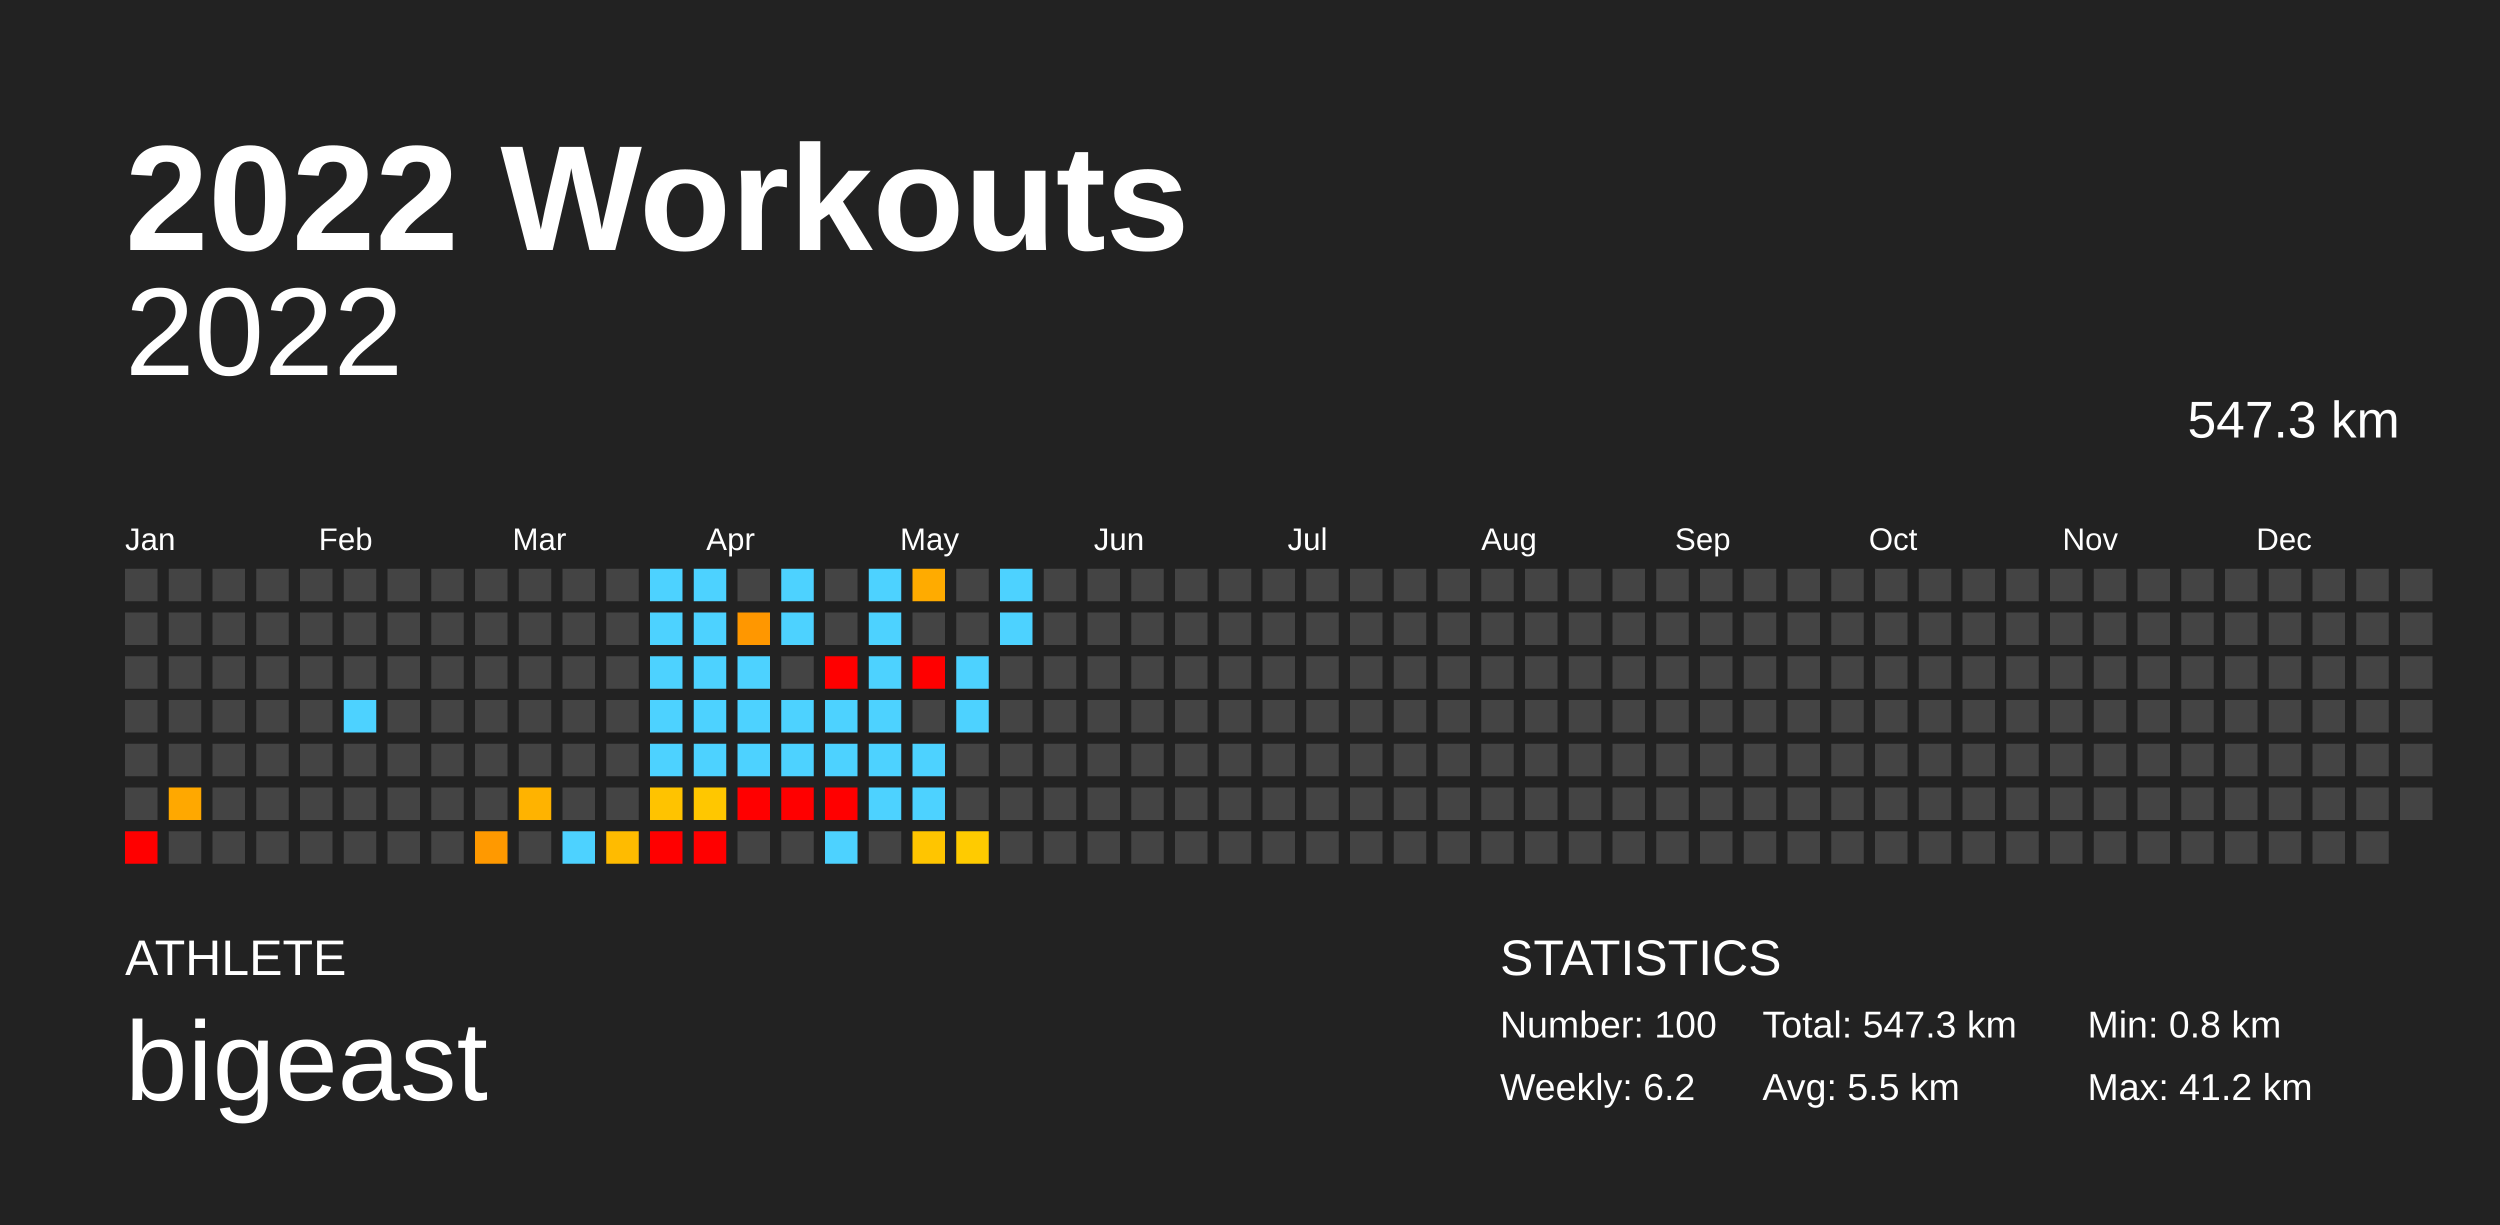
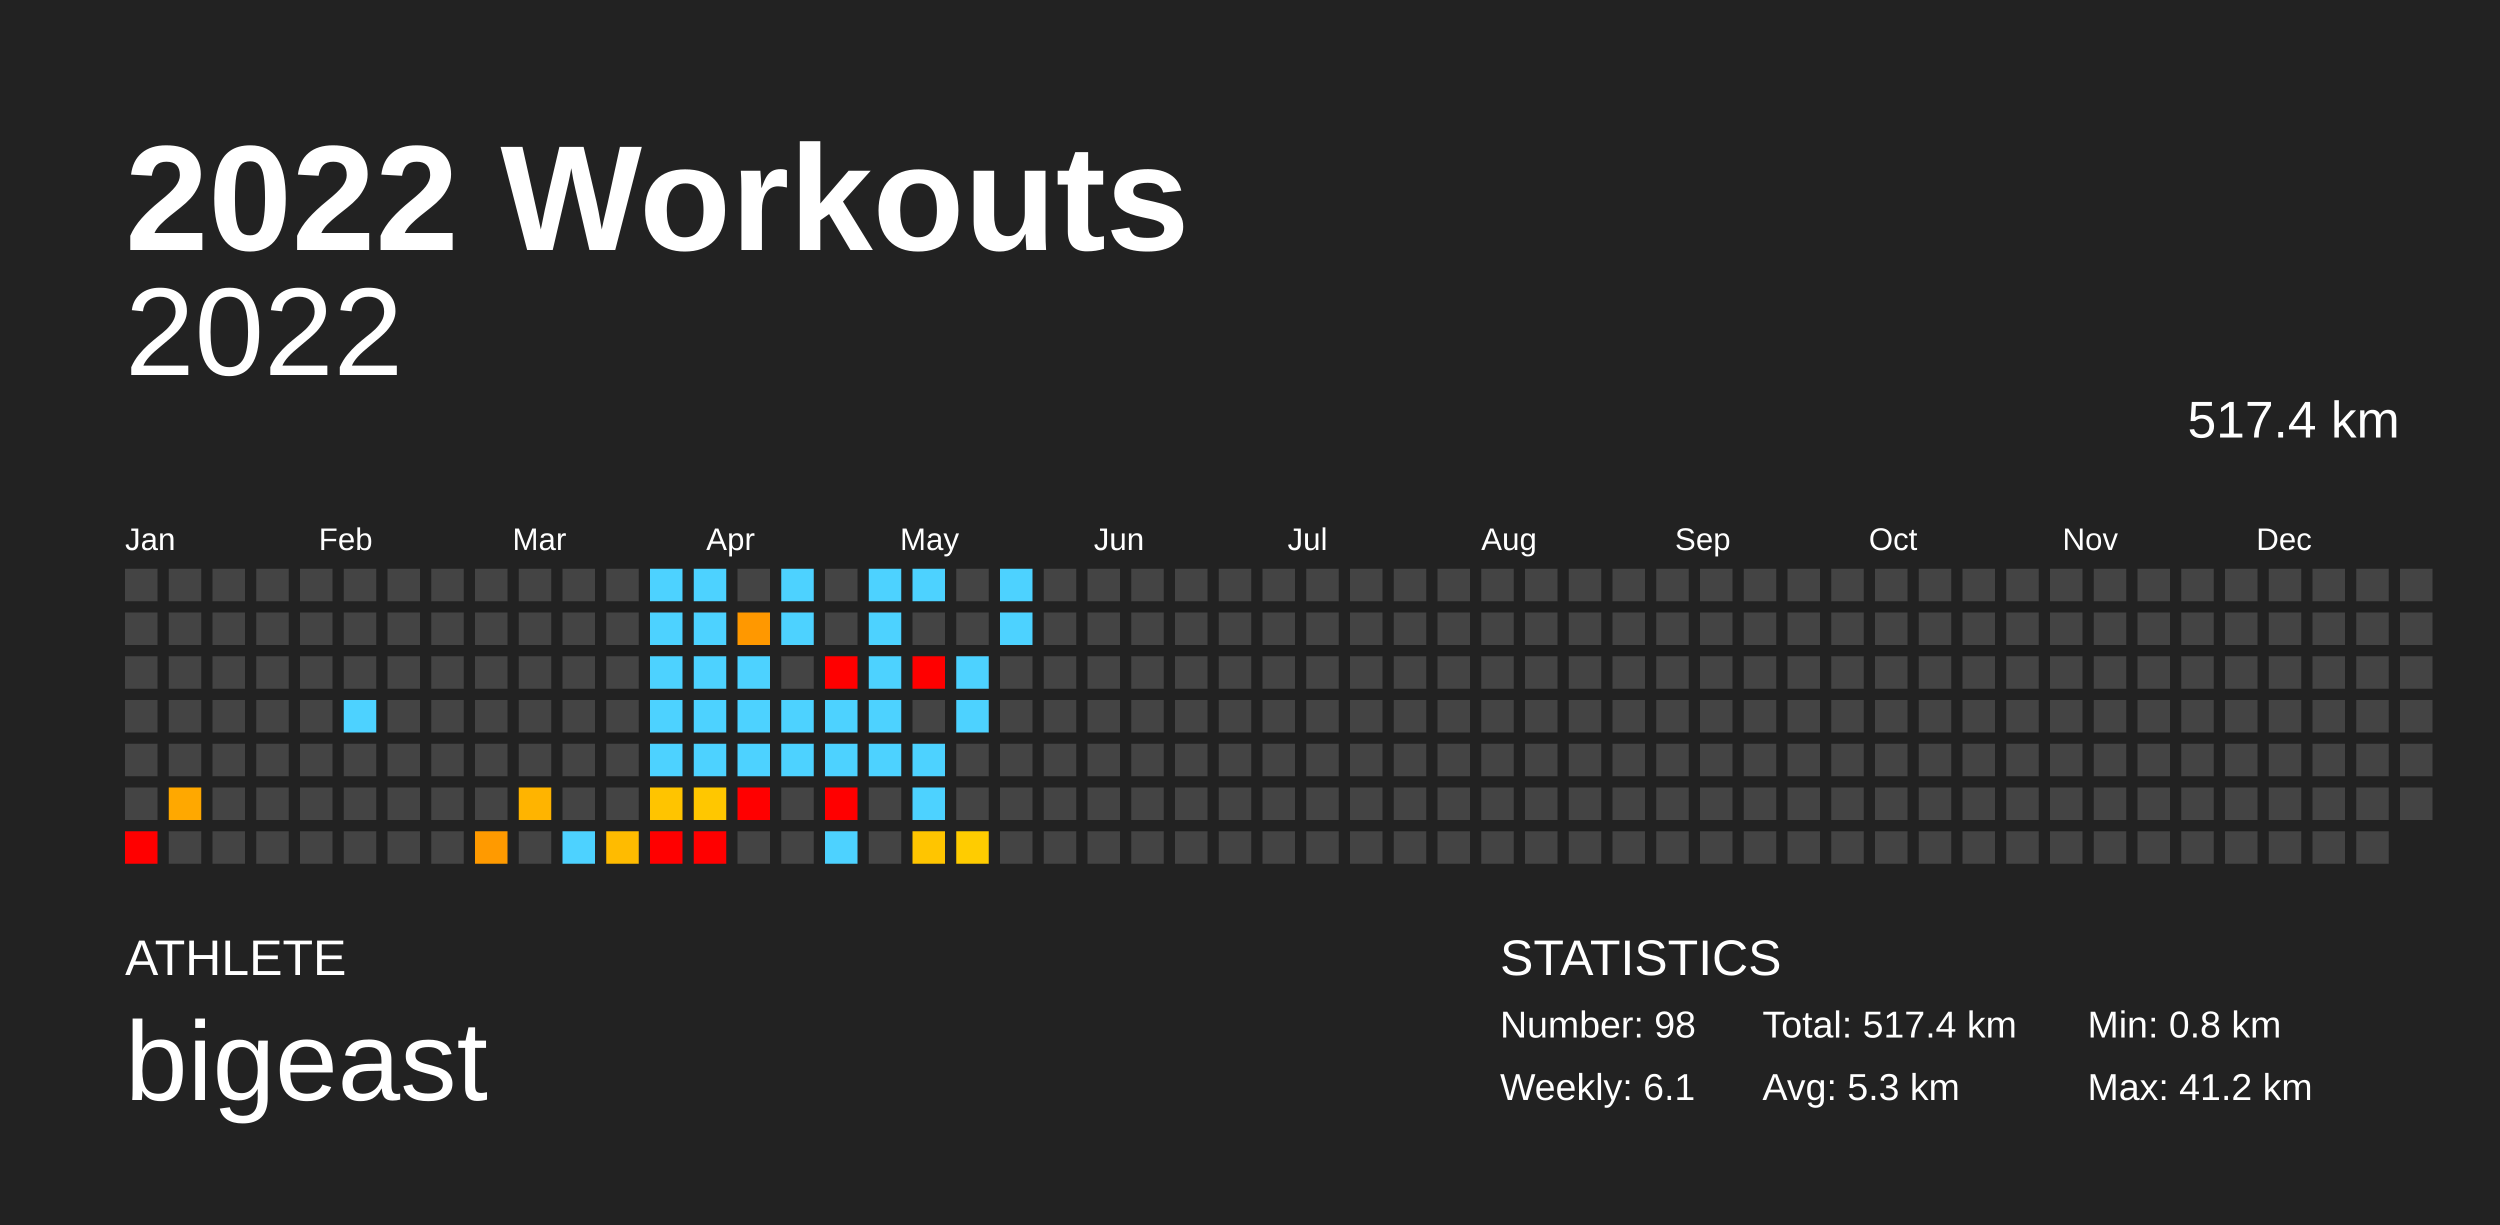
<svg xmlns="http://www.w3.org/2000/svg" baseProfile="full" height="98mm" version="1.1" viewBox="0,0,200,98" width="200mm">
  <defs />
  <rect fill="#222222" height="98" width="200" x="0" y="0" />
  <text fill="#FFFFFF" style="font-size:12px; font-family:Arial; font-weight:bold;" x="10" y="20">2022 Workouts</text>
  <text fill="#FFFFFF" style="font-size:4px; font-family:Arial" x="10" y="78">ATHLETE</text>
  <text fill="#FFFFFF" style="font-size:9px; font-family:Arial" x="10" y="88">bigeast</text>
  <text fill="#FFFFFF" style="font-size:4px; font-family:Arial" x="120" y="78">STATISTICS</text>
-   <text fill="#FFFFFF" style="font-size:3px; font-family:Arial" x="120" y="83">Number: 100</text>
-   <text fill="#FFFFFF" style="font-size:3px; font-family:Arial" x="120" y="88">Weekly: 6.2</text>
-   <text fill="#FFFFFF" style="font-size:3px; font-family:Arial" x="141" y="83">Total: 547.3 km</text>
-   <text fill="#FFFFFF" style="font-size:3px; font-family:Arial" x="141" y="88">Avg: 5.5 km</text>
+   <text fill="#FFFFFF" style="font-size:3px; font-family:Arial" x="120" y="83">Number: 98</text>
+   <text fill="#FFFFFF" style="font-size:3px; font-family:Arial" x="120" y="88">Weekly: 6.1</text>
+   <text fill="#FFFFFF" style="font-size:3px; font-family:Arial" x="141" y="83">Total: 517.4 km</text>
+   <text fill="#FFFFFF" style="font-size:3px; font-family:Arial" x="141" y="88">Avg: 5.3 km</text>
  <text fill="#FFFFFF" style="font-size:3px; font-family:Arial" x="167" y="83">Min: 0.8 km</text>
  <text fill="#FFFFFF" style="font-size:3px; font-family:Arial" x="167" y="88">Max: 41.2 km</text>
  <text alignment-baseline="hanging" fill="#FFFFFF" style="font-size:10.0px; font-family:Arial;" x="10" y="30">2022</text>
-   <text alignment-baseline="hanging" fill="#FFFFFF" style="font-size:4.125px; font-family:Arial;" x="175" y="35">547.3 km</text>
+   <text alignment-baseline="hanging" fill="#FFFFFF" style="font-size:4.125px; font-family:Arial;" x="175" y="35">517.4 km</text>
  <text fill="#FFFFFF" style="font-size:2.5px; font-family:Arial" x="10.0" y="44">Jan</text>
  <text fill="#FFFFFF" style="font-size:2.5px; font-family:Arial" x="25.5" y="44">Feb</text>
  <text fill="#FFFFFF" style="font-size:2.5px; font-family:Arial" x="41.0" y="44">Mar</text>
  <text fill="#FFFFFF" style="font-size:2.5px; font-family:Arial" x="56.5" y="44">Apr</text>
  <text fill="#FFFFFF" style="font-size:2.5px; font-family:Arial" x="72.0" y="44">May</text>
  <text fill="#FFFFFF" style="font-size:2.5px; font-family:Arial" x="87.5" y="44">Jun</text>
  <text fill="#FFFFFF" style="font-size:2.5px; font-family:Arial" x="103.0" y="44">Jul</text>
  <text fill="#FFFFFF" style="font-size:2.5px; font-family:Arial" x="118.5" y="44">Aug</text>
  <text fill="#FFFFFF" style="font-size:2.5px; font-family:Arial" x="134.0" y="44">Sep</text>
  <text fill="#FFFFFF" style="font-size:2.5px; font-family:Arial" x="149.5" y="44">Oct</text>
  <text fill="#FFFFFF" style="font-size:2.5px; font-family:Arial" x="165.0" y="44">Nov</text>
  <text fill="#FFFFFF" style="font-size:2.5px; font-family:Arial" x="180.5" y="44">Dec</text>
  <rect fill="#444444" height="2.6" width="2.6" x="10.0" y="45.5" />
  <rect fill="#444444" height="2.6" width="2.6" x="10.0" y="49.0" />
  <rect fill="#444444" height="2.6" width="2.6" x="10.0" y="52.5" />
  <rect fill="#444444" height="2.6" width="2.6" x="10.0" y="56.0" />
  <rect fill="#444444" height="2.6" width="2.6" x="10.0" y="59.5" />
  <rect fill="#444444" height="2.6" width="2.6" x="10.0" y="63.0" />
  <rect fill="red" height="2.6" width="2.6" x="10.0" y="66.5" />
  <rect fill="#444444" height="2.6" width="2.6" x="13.5" y="45.5" />
  <rect fill="#444444" height="2.6" width="2.6" x="13.5" y="49.0" />
  <rect fill="#444444" height="2.6" width="2.6" x="13.5" y="52.5" />
  <rect fill="#444444" height="2.6" width="2.6" x="13.5" y="56.0" />
  <rect fill="#444444" height="2.6" width="2.6" x="13.5" y="59.5" />
  <rect fill="#ffa800" height="2.6" width="2.6" x="13.5" y="63.0" />
  <rect fill="#444444" height="2.6" width="2.6" x="13.5" y="66.5" />
  <rect fill="#444444" height="2.6" width="2.6" x="17.0" y="45.5" />
  <rect fill="#444444" height="2.6" width="2.6" x="17.0" y="49.0" />
  <rect fill="#444444" height="2.6" width="2.6" x="17.0" y="52.5" />
  <rect fill="#444444" height="2.6" width="2.6" x="17.0" y="56.0" />
  <rect fill="#444444" height="2.6" width="2.6" x="17.0" y="59.5" />
  <rect fill="#444444" height="2.6" width="2.6" x="17.0" y="63.0" />
  <rect fill="#444444" height="2.6" width="2.6" x="17.0" y="66.5" />
  <rect fill="#444444" height="2.6" width="2.6" x="20.5" y="45.5" />
  <rect fill="#444444" height="2.6" width="2.6" x="20.5" y="49.0" />
  <rect fill="#444444" height="2.6" width="2.6" x="20.5" y="52.5" />
  <rect fill="#444444" height="2.6" width="2.6" x="20.5" y="56.0" />
  <rect fill="#444444" height="2.6" width="2.6" x="20.5" y="59.5" />
  <rect fill="#444444" height="2.6" width="2.6" x="20.5" y="63.0" />
  <rect fill="#444444" height="2.6" width="2.6" x="20.5" y="66.5" />
  <rect fill="#444444" height="2.6" width="2.6" x="24.0" y="45.5" />
  <rect fill="#444444" height="2.6" width="2.6" x="24.0" y="49.0" />
  <rect fill="#444444" height="2.6" width="2.6" x="24.0" y="52.5" />
  <rect fill="#444444" height="2.6" width="2.6" x="24.0" y="56.0" />
  <rect fill="#444444" height="2.6" width="2.6" x="24.0" y="59.5" />
  <rect fill="#444444" height="2.6" width="2.6" x="24.0" y="63.0" />
  <rect fill="#444444" height="2.6" width="2.6" x="24.0" y="66.5" />
  <rect fill="#444444" height="2.6" width="2.6" x="27.5" y="45.5" />
  <rect fill="#444444" height="2.6" width="2.6" x="27.5" y="49.0" />
  <rect fill="#444444" height="2.6" width="2.6" x="27.5" y="52.5" />
  <rect fill="#4dd2ff" height="2.6" width="2.6" x="27.5" y="56.0" />
  <rect fill="#444444" height="2.6" width="2.6" x="27.5" y="59.5" />
  <rect fill="#444444" height="2.6" width="2.6" x="27.5" y="63.0" />
  <rect fill="#444444" height="2.6" width="2.6" x="27.5" y="66.5" />
  <rect fill="#444444" height="2.6" width="2.6" x="31.0" y="45.5" />
  <rect fill="#444444" height="2.6" width="2.6" x="31.0" y="49.0" />
  <rect fill="#444444" height="2.6" width="2.6" x="31.0" y="52.5" />
  <rect fill="#444444" height="2.6" width="2.6" x="31.0" y="56.0" />
  <rect fill="#444444" height="2.6" width="2.6" x="31.0" y="59.5" />
  <rect fill="#444444" height="2.6" width="2.6" x="31.0" y="63.0" />
  <rect fill="#444444" height="2.6" width="2.6" x="31.0" y="66.5" />
  <rect fill="#444444" height="2.6" width="2.6" x="34.5" y="45.5" />
  <rect fill="#444444" height="2.6" width="2.6" x="34.5" y="49.0" />
  <rect fill="#444444" height="2.6" width="2.6" x="34.5" y="52.5" />
  <rect fill="#444444" height="2.6" width="2.6" x="34.5" y="56.0" />
  <rect fill="#444444" height="2.6" width="2.6" x="34.5" y="59.5" />
  <rect fill="#444444" height="2.6" width="2.6" x="34.5" y="63.0" />
  <rect fill="#444444" height="2.6" width="2.6" x="34.5" y="66.5" />
  <rect fill="#444444" height="2.6" width="2.6" x="38.0" y="45.5" />
  <rect fill="#444444" height="2.6" width="2.6" x="38.0" y="49.0" />
  <rect fill="#444444" height="2.6" width="2.6" x="38.0" y="52.5" />
  <rect fill="#444444" height="2.6" width="2.6" x="38.0" y="56.0" />
  <rect fill="#444444" height="2.6" width="2.6" x="38.0" y="59.5" />
  <rect fill="#444444" height="2.6" width="2.6" x="38.0" y="63.0" />
-   <rect fill="#ff9900" height="2.6" width="2.6" x="38.0" y="66.5" />
+   <rect fill="#ff9a00" height="2.6" width="2.6" x="38.0" y="66.5" />
  <rect fill="#444444" height="2.6" width="2.6" x="41.5" y="45.5" />
  <rect fill="#444444" height="2.6" width="2.6" x="41.5" y="49.0" />
  <rect fill="#444444" height="2.6" width="2.6" x="41.5" y="52.5" />
  <rect fill="#444444" height="2.6" width="2.6" x="41.5" y="56.0" />
  <rect fill="#444444" height="2.6" width="2.6" x="41.5" y="59.5" />
-   <rect fill="#ffb300" height="2.6" width="2.6" x="41.5" y="63.0" />
+   <rect fill="#ffb400" height="2.6" width="2.6" x="41.5" y="63.0" />
  <rect fill="#444444" height="2.6" width="2.6" x="41.5" y="66.5" />
  <rect fill="#444444" height="2.6" width="2.6" x="45.0" y="45.5" />
  <rect fill="#444444" height="2.6" width="2.6" x="45.0" y="49.0" />
  <rect fill="#444444" height="2.6" width="2.6" x="45.0" y="52.5" />
  <rect fill="#444444" height="2.6" width="2.6" x="45.0" y="56.0" />
  <rect fill="#444444" height="2.6" width="2.6" x="45.0" y="59.5" />
  <rect fill="#444444" height="2.6" width="2.6" x="45.0" y="63.0" />
  <rect fill="#4dd2ff" height="2.6" width="2.6" x="45.0" y="66.5" />
  <rect fill="#444444" height="2.6" width="2.6" x="48.5" y="45.5" />
  <rect fill="#444444" height="2.6" width="2.6" x="48.5" y="49.0" />
  <rect fill="#444444" height="2.6" width="2.6" x="48.5" y="52.5" />
  <rect fill="#444444" height="2.6" width="2.6" x="48.5" y="56.0" />
  <rect fill="#444444" height="2.6" width="2.6" x="48.5" y="59.5" />
  <rect fill="#444444" height="2.6" width="2.6" x="48.5" y="63.0" />
  <rect fill="#ffbb00" height="2.6" width="2.6" x="48.5" y="66.5" />
  <rect fill="#4dd2ff" height="2.6" width="2.6" x="52.0" y="45.5" />
  <rect fill="#4dd2ff" height="2.6" width="2.6" x="52.0" y="49.0" />
  <rect fill="#4dd2ff" height="2.6" width="2.6" x="52.0" y="52.5" />
  <rect fill="#4dd2ff" height="2.6" width="2.6" x="52.0" y="56.0" />
  <rect fill="#4dd2ff" height="2.6" width="2.6" x="52.0" y="59.5" />
-   <rect fill="#ffc300" height="2.6" width="2.6" x="52.0" y="63.0" />
+   <rect fill="#ffc400" height="2.6" width="2.6" x="52.0" y="63.0" />
  <rect fill="red" height="2.6" width="2.6" x="52.0" y="66.5" />
  <rect fill="#4dd2ff" height="2.6" width="2.6" x="55.5" y="45.5" />
  <rect fill="#4dd2ff" height="2.6" width="2.6" x="55.5" y="49.0" />
  <rect fill="#4dd2ff" height="2.6" width="2.6" x="55.5" y="52.5" />
  <rect fill="#4dd2ff" height="2.6" width="2.6" x="55.5" y="56.0" />
  <rect fill="#4dd2ff" height="2.6" width="2.6" x="55.5" y="59.5" />
  <rect fill="#ffc700" height="2.6" width="2.6" x="55.5" y="63.0" />
  <rect fill="red" height="2.6" width="2.6" x="55.5" y="66.5" />
  <rect fill="#444444" height="2.6" width="2.6" x="59.0" y="45.5" />
-   <rect fill="#ff9700" height="2.6" width="2.6" x="59.0" y="49.0" />
+   <rect fill="#ff9800" height="2.6" width="2.6" x="59.0" y="49.0" />
  <rect fill="#4dd2ff" height="2.6" width="2.6" x="59.0" y="52.5" />
  <rect fill="#4dd2ff" height="2.6" width="2.6" x="59.0" y="56.0" />
  <rect fill="#4dd2ff" height="2.6" width="2.6" x="59.0" y="59.5" />
  <rect fill="red" height="2.6" width="2.6" x="59.0" y="63.0" />
  <rect fill="#444444" height="2.6" width="2.6" x="59.0" y="66.5" />
  <rect fill="#4dd2ff" height="2.6" width="2.6" x="62.5" y="45.5" />
  <rect fill="#4dd2ff" height="2.6" width="2.6" x="62.5" y="49.0" />
  <rect fill="#444444" height="2.6" width="2.6" x="62.5" y="52.5" />
  <rect fill="#4dd2ff" height="2.6" width="2.6" x="62.5" y="56.0" />
  <rect fill="#4dd2ff" height="2.6" width="2.6" x="62.5" y="59.5" />
-   <rect fill="red" height="2.6" width="2.6" x="62.5" y="63.0" />
+   <rect fill="#444444" height="2.6" width="2.6" x="62.5" y="63.0" />
  <rect fill="#444444" height="2.6" width="2.6" x="62.5" y="66.5" />
  <rect fill="#444444" height="2.6" width="2.6" x="66.0" y="45.5" />
  <rect fill="#444444" height="2.6" width="2.6" x="66.0" y="49.0" />
  <rect fill="red" height="2.6" width="2.6" x="66.0" y="52.5" />
  <rect fill="#4dd2ff" height="2.6" width="2.6" x="66.0" y="56.0" />
  <rect fill="#4dd2ff" height="2.6" width="2.6" x="66.0" y="59.5" />
  <rect fill="red" height="2.6" width="2.6" x="66.0" y="63.0" />
  <rect fill="#4dd2ff" height="2.6" width="2.6" x="66.0" y="66.5" />
  <rect fill="#4dd2ff" height="2.6" width="2.6" x="69.5" y="45.5" />
  <rect fill="#4dd2ff" height="2.6" width="2.6" x="69.5" y="49.0" />
  <rect fill="#4dd2ff" height="2.6" width="2.6" x="69.5" y="52.5" />
  <rect fill="#4dd2ff" height="2.6" width="2.6" x="69.5" y="56.0" />
  <rect fill="#4dd2ff" height="2.6" width="2.6" x="69.5" y="59.5" />
-   <rect fill="#4dd2ff" height="2.6" width="2.6" x="69.5" y="63.0" />
+   <rect fill="#444444" height="2.6" width="2.6" x="69.5" y="63.0" />
  <rect fill="#444444" height="2.6" width="2.6" x="69.5" y="66.5" />
-   <rect fill="#ffab00" height="2.6" width="2.6" x="73.0" y="45.5" />
+   <rect fill="#4dd2ff" height="2.6" width="2.6" x="73.0" y="45.5" />
  <rect fill="#444444" height="2.6" width="2.6" x="73.0" y="49.0" />
  <rect fill="red" height="2.6" width="2.6" x="73.0" y="52.5" />
  <rect fill="#444444" height="2.6" width="2.6" x="73.0" y="56.0" />
  <rect fill="#4dd2ff" height="2.6" width="2.6" x="73.0" y="59.5" />
  <rect fill="#4dd2ff" height="2.6" width="2.6" x="73.0" y="63.0" />
  <rect fill="#ffc500" height="2.6" width="2.6" x="73.0" y="66.5" />
  <rect fill="#444444" height="2.6" width="2.6" x="76.5" y="45.5" />
  <rect fill="#444444" height="2.6" width="2.6" x="76.5" y="49.0" />
  <rect fill="#4dd2ff" height="2.6" width="2.6" x="76.5" y="52.5" />
  <rect fill="#4dd2ff" height="2.6" width="2.6" x="76.5" y="56.0" />
  <rect fill="#444444" height="2.6" width="2.6" x="76.5" y="59.5" />
  <rect fill="#444444" height="2.6" width="2.6" x="76.5" y="63.0" />
-   <rect fill="#ffcb00" height="2.6" width="2.6" x="76.5" y="66.5" />
+   <rect fill="#ffcc00" height="2.6" width="2.6" x="76.5" y="66.5" />
  <rect fill="#4dd2ff" height="2.6" width="2.6" x="80.0" y="45.5" />
  <rect fill="#4dd2ff" height="2.6" width="2.6" x="80.0" y="49.0" />
  <rect fill="#444444" height="2.6" width="2.6" x="80.0" y="52.5" />
  <rect fill="#444444" height="2.6" width="2.6" x="80.0" y="56.0" />
  <rect fill="#444444" height="2.6" width="2.6" x="80.0" y="59.5" />
  <rect fill="#444444" height="2.6" width="2.6" x="80.0" y="63.0" />
  <rect fill="#444444" height="2.6" width="2.6" x="80.0" y="66.5" />
  <rect fill="#444444" height="2.6" width="2.6" x="83.5" y="45.5" />
  <rect fill="#444444" height="2.6" width="2.6" x="83.5" y="49.0" />
  <rect fill="#444444" height="2.6" width="2.6" x="83.5" y="52.5" />
  <rect fill="#444444" height="2.6" width="2.6" x="83.5" y="56.0" />
  <rect fill="#444444" height="2.6" width="2.6" x="83.5" y="59.5" />
  <rect fill="#444444" height="2.6" width="2.6" x="83.5" y="63.0" />
  <rect fill="#444444" height="2.6" width="2.6" x="83.5" y="66.5" />
  <rect fill="#444444" height="2.6" width="2.6" x="87.0" y="45.5" />
  <rect fill="#444444" height="2.6" width="2.6" x="87.0" y="49.0" />
  <rect fill="#444444" height="2.6" width="2.6" x="87.0" y="52.5" />
  <rect fill="#444444" height="2.6" width="2.6" x="87.0" y="56.0" />
  <rect fill="#444444" height="2.6" width="2.6" x="87.0" y="59.5" />
  <rect fill="#444444" height="2.6" width="2.6" x="87.0" y="63.0" />
  <rect fill="#444444" height="2.6" width="2.6" x="87.0" y="66.5" />
  <rect fill="#444444" height="2.6" width="2.6" x="90.5" y="45.5" />
  <rect fill="#444444" height="2.6" width="2.6" x="90.5" y="49.0" />
  <rect fill="#444444" height="2.6" width="2.6" x="90.5" y="52.5" />
  <rect fill="#444444" height="2.6" width="2.6" x="90.5" y="56.0" />
  <rect fill="#444444" height="2.6" width="2.6" x="90.5" y="59.5" />
  <rect fill="#444444" height="2.6" width="2.6" x="90.5" y="63.0" />
  <rect fill="#444444" height="2.6" width="2.6" x="90.5" y="66.5" />
  <rect fill="#444444" height="2.6" width="2.6" x="94.0" y="45.5" />
  <rect fill="#444444" height="2.6" width="2.6" x="94.0" y="49.0" />
  <rect fill="#444444" height="2.6" width="2.6" x="94.0" y="52.5" />
  <rect fill="#444444" height="2.6" width="2.6" x="94.0" y="56.0" />
  <rect fill="#444444" height="2.6" width="2.6" x="94.0" y="59.5" />
  <rect fill="#444444" height="2.6" width="2.6" x="94.0" y="63.0" />
  <rect fill="#444444" height="2.6" width="2.6" x="94.0" y="66.5" />
  <rect fill="#444444" height="2.6" width="2.6" x="97.5" y="45.5" />
  <rect fill="#444444" height="2.6" width="2.6" x="97.5" y="49.0" />
  <rect fill="#444444" height="2.6" width="2.6" x="97.5" y="52.5" />
  <rect fill="#444444" height="2.6" width="2.6" x="97.5" y="56.0" />
  <rect fill="#444444" height="2.6" width="2.6" x="97.5" y="59.5" />
  <rect fill="#444444" height="2.6" width="2.6" x="97.5" y="63.0" />
  <rect fill="#444444" height="2.6" width="2.6" x="97.5" y="66.5" />
  <rect fill="#444444" height="2.6" width="2.6" x="101.0" y="45.5" />
  <rect fill="#444444" height="2.6" width="2.6" x="101.0" y="49.0" />
  <rect fill="#444444" height="2.6" width="2.6" x="101.0" y="52.5" />
  <rect fill="#444444" height="2.6" width="2.6" x="101.0" y="56.0" />
  <rect fill="#444444" height="2.6" width="2.6" x="101.0" y="59.5" />
  <rect fill="#444444" height="2.6" width="2.6" x="101.0" y="63.0" />
  <rect fill="#444444" height="2.6" width="2.6" x="101.0" y="66.5" />
  <rect fill="#444444" height="2.6" width="2.6" x="104.5" y="45.5" />
  <rect fill="#444444" height="2.6" width="2.6" x="104.5" y="49.0" />
  <rect fill="#444444" height="2.6" width="2.6" x="104.5" y="52.5" />
  <rect fill="#444444" height="2.6" width="2.6" x="104.5" y="56.0" />
  <rect fill="#444444" height="2.6" width="2.6" x="104.5" y="59.5" />
  <rect fill="#444444" height="2.6" width="2.6" x="104.5" y="63.0" />
  <rect fill="#444444" height="2.6" width="2.6" x="104.5" y="66.5" />
  <rect fill="#444444" height="2.6" width="2.6" x="108.0" y="45.5" />
  <rect fill="#444444" height="2.6" width="2.6" x="108.0" y="49.0" />
  <rect fill="#444444" height="2.6" width="2.6" x="108.0" y="52.5" />
  <rect fill="#444444" height="2.6" width="2.6" x="108.0" y="56.0" />
  <rect fill="#444444" height="2.6" width="2.6" x="108.0" y="59.5" />
  <rect fill="#444444" height="2.6" width="2.6" x="108.0" y="63.0" />
  <rect fill="#444444" height="2.6" width="2.6" x="108.0" y="66.5" />
  <rect fill="#444444" height="2.6" width="2.6" x="111.5" y="45.5" />
  <rect fill="#444444" height="2.6" width="2.6" x="111.5" y="49.0" />
  <rect fill="#444444" height="2.6" width="2.6" x="111.5" y="52.5" />
  <rect fill="#444444" height="2.6" width="2.6" x="111.5" y="56.0" />
  <rect fill="#444444" height="2.6" width="2.6" x="111.5" y="59.5" />
  <rect fill="#444444" height="2.6" width="2.6" x="111.5" y="63.0" />
  <rect fill="#444444" height="2.6" width="2.6" x="111.5" y="66.5" />
  <rect fill="#444444" height="2.6" width="2.6" x="115.0" y="45.5" />
  <rect fill="#444444" height="2.6" width="2.6" x="115.0" y="49.0" />
  <rect fill="#444444" height="2.6" width="2.6" x="115.0" y="52.5" />
  <rect fill="#444444" height="2.6" width="2.6" x="115.0" y="56.0" />
  <rect fill="#444444" height="2.6" width="2.6" x="115.0" y="59.5" />
  <rect fill="#444444" height="2.6" width="2.6" x="115.0" y="63.0" />
  <rect fill="#444444" height="2.6" width="2.6" x="115.0" y="66.5" />
  <rect fill="#444444" height="2.6" width="2.6" x="118.5" y="45.5" />
  <rect fill="#444444" height="2.6" width="2.6" x="118.5" y="49.0" />
  <rect fill="#444444" height="2.6" width="2.6" x="118.5" y="52.5" />
  <rect fill="#444444" height="2.6" width="2.6" x="118.5" y="56.0" />
  <rect fill="#444444" height="2.6" width="2.6" x="118.5" y="59.5" />
  <rect fill="#444444" height="2.6" width="2.6" x="118.5" y="63.0" />
  <rect fill="#444444" height="2.6" width="2.6" x="118.5" y="66.5" />
  <rect fill="#444444" height="2.6" width="2.6" x="122.0" y="45.5" />
  <rect fill="#444444" height="2.6" width="2.6" x="122.0" y="49.0" />
  <rect fill="#444444" height="2.6" width="2.6" x="122.0" y="52.5" />
  <rect fill="#444444" height="2.6" width="2.6" x="122.0" y="56.0" />
  <rect fill="#444444" height="2.6" width="2.6" x="122.0" y="59.5" />
  <rect fill="#444444" height="2.6" width="2.6" x="122.0" y="63.0" />
  <rect fill="#444444" height="2.6" width="2.6" x="122.0" y="66.5" />
  <rect fill="#444444" height="2.6" width="2.6" x="125.5" y="45.5" />
  <rect fill="#444444" height="2.6" width="2.6" x="125.5" y="49.0" />
  <rect fill="#444444" height="2.6" width="2.6" x="125.5" y="52.5" />
  <rect fill="#444444" height="2.6" width="2.6" x="125.5" y="56.0" />
  <rect fill="#444444" height="2.6" width="2.6" x="125.5" y="59.5" />
  <rect fill="#444444" height="2.6" width="2.6" x="125.5" y="63.0" />
  <rect fill="#444444" height="2.6" width="2.6" x="125.5" y="66.5" />
  <rect fill="#444444" height="2.6" width="2.6" x="129.0" y="45.5" />
  <rect fill="#444444" height="2.6" width="2.6" x="129.0" y="49.0" />
  <rect fill="#444444" height="2.6" width="2.6" x="129.0" y="52.5" />
  <rect fill="#444444" height="2.6" width="2.6" x="129.0" y="56.0" />
  <rect fill="#444444" height="2.6" width="2.6" x="129.0" y="59.5" />
  <rect fill="#444444" height="2.6" width="2.6" x="129.0" y="63.0" />
  <rect fill="#444444" height="2.6" width="2.6" x="129.0" y="66.5" />
  <rect fill="#444444" height="2.6" width="2.6" x="132.5" y="45.5" />
  <rect fill="#444444" height="2.6" width="2.6" x="132.5" y="49.0" />
  <rect fill="#444444" height="2.6" width="2.6" x="132.5" y="52.5" />
  <rect fill="#444444" height="2.6" width="2.6" x="132.5" y="56.0" />
  <rect fill="#444444" height="2.6" width="2.6" x="132.5" y="59.5" />
  <rect fill="#444444" height="2.6" width="2.6" x="132.5" y="63.0" />
  <rect fill="#444444" height="2.6" width="2.6" x="132.5" y="66.5" />
  <rect fill="#444444" height="2.6" width="2.6" x="136.0" y="45.5" />
  <rect fill="#444444" height="2.6" width="2.6" x="136.0" y="49.0" />
  <rect fill="#444444" height="2.6" width="2.6" x="136.0" y="52.5" />
  <rect fill="#444444" height="2.6" width="2.6" x="136.0" y="56.0" />
  <rect fill="#444444" height="2.6" width="2.6" x="136.0" y="59.5" />
  <rect fill="#444444" height="2.6" width="2.6" x="136.0" y="63.0" />
  <rect fill="#444444" height="2.6" width="2.6" x="136.0" y="66.5" />
  <rect fill="#444444" height="2.6" width="2.6" x="139.5" y="45.5" />
  <rect fill="#444444" height="2.6" width="2.6" x="139.5" y="49.0" />
  <rect fill="#444444" height="2.6" width="2.6" x="139.5" y="52.5" />
  <rect fill="#444444" height="2.6" width="2.6" x="139.5" y="56.0" />
  <rect fill="#444444" height="2.6" width="2.6" x="139.5" y="59.5" />
  <rect fill="#444444" height="2.6" width="2.6" x="139.5" y="63.0" />
  <rect fill="#444444" height="2.6" width="2.6" x="139.5" y="66.5" />
  <rect fill="#444444" height="2.6" width="2.6" x="143.0" y="45.5" />
  <rect fill="#444444" height="2.6" width="2.6" x="143.0" y="49.0" />
  <rect fill="#444444" height="2.6" width="2.6" x="143.0" y="52.5" />
  <rect fill="#444444" height="2.6" width="2.6" x="143.0" y="56.0" />
  <rect fill="#444444" height="2.6" width="2.6" x="143.0" y="59.5" />
  <rect fill="#444444" height="2.6" width="2.6" x="143.0" y="63.0" />
  <rect fill="#444444" height="2.6" width="2.6" x="143.0" y="66.5" />
  <rect fill="#444444" height="2.6" width="2.6" x="146.5" y="45.5" />
  <rect fill="#444444" height="2.6" width="2.6" x="146.5" y="49.0" />
  <rect fill="#444444" height="2.6" width="2.6" x="146.5" y="52.5" />
  <rect fill="#444444" height="2.6" width="2.6" x="146.5" y="56.0" />
  <rect fill="#444444" height="2.6" width="2.6" x="146.5" y="59.5" />
  <rect fill="#444444" height="2.6" width="2.6" x="146.5" y="63.0" />
  <rect fill="#444444" height="2.6" width="2.6" x="146.5" y="66.5" />
  <rect fill="#444444" height="2.6" width="2.6" x="150.0" y="45.5" />
  <rect fill="#444444" height="2.6" width="2.6" x="150.0" y="49.0" />
  <rect fill="#444444" height="2.6" width="2.6" x="150.0" y="52.5" />
  <rect fill="#444444" height="2.6" width="2.6" x="150.0" y="56.0" />
  <rect fill="#444444" height="2.6" width="2.6" x="150.0" y="59.5" />
  <rect fill="#444444" height="2.6" width="2.6" x="150.0" y="63.0" />
  <rect fill="#444444" height="2.6" width="2.6" x="150.0" y="66.5" />
  <rect fill="#444444" height="2.6" width="2.6" x="153.5" y="45.5" />
  <rect fill="#444444" height="2.6" width="2.6" x="153.5" y="49.0" />
  <rect fill="#444444" height="2.6" width="2.6" x="153.5" y="52.5" />
  <rect fill="#444444" height="2.6" width="2.6" x="153.5" y="56.0" />
  <rect fill="#444444" height="2.6" width="2.6" x="153.5" y="59.5" />
  <rect fill="#444444" height="2.6" width="2.6" x="153.5" y="63.0" />
  <rect fill="#444444" height="2.6" width="2.6" x="153.5" y="66.5" />
  <rect fill="#444444" height="2.6" width="2.6" x="157.0" y="45.5" />
  <rect fill="#444444" height="2.6" width="2.6" x="157.0" y="49.0" />
  <rect fill="#444444" height="2.6" width="2.6" x="157.0" y="52.5" />
  <rect fill="#444444" height="2.6" width="2.6" x="157.0" y="56.0" />
  <rect fill="#444444" height="2.6" width="2.6" x="157.0" y="59.5" />
  <rect fill="#444444" height="2.6" width="2.6" x="157.0" y="63.0" />
  <rect fill="#444444" height="2.6" width="2.6" x="157.0" y="66.5" />
  <rect fill="#444444" height="2.6" width="2.6" x="160.5" y="45.5" />
  <rect fill="#444444" height="2.6" width="2.6" x="160.5" y="49.0" />
  <rect fill="#444444" height="2.6" width="2.6" x="160.5" y="52.5" />
  <rect fill="#444444" height="2.6" width="2.6" x="160.5" y="56.0" />
  <rect fill="#444444" height="2.6" width="2.6" x="160.5" y="59.5" />
  <rect fill="#444444" height="2.6" width="2.6" x="160.5" y="63.0" />
  <rect fill="#444444" height="2.6" width="2.6" x="160.5" y="66.5" />
  <rect fill="#444444" height="2.6" width="2.6" x="164.0" y="45.5" />
  <rect fill="#444444" height="2.6" width="2.6" x="164.0" y="49.0" />
  <rect fill="#444444" height="2.6" width="2.6" x="164.0" y="52.5" />
  <rect fill="#444444" height="2.6" width="2.6" x="164.0" y="56.0" />
  <rect fill="#444444" height="2.6" width="2.6" x="164.0" y="59.5" />
  <rect fill="#444444" height="2.6" width="2.6" x="164.0" y="63.0" />
  <rect fill="#444444" height="2.6" width="2.6" x="164.0" y="66.5" />
  <rect fill="#444444" height="2.6" width="2.6" x="167.5" y="45.5" />
  <rect fill="#444444" height="2.6" width="2.6" x="167.5" y="49.0" />
  <rect fill="#444444" height="2.6" width="2.6" x="167.5" y="52.5" />
  <rect fill="#444444" height="2.6" width="2.6" x="167.5" y="56.0" />
  <rect fill="#444444" height="2.6" width="2.6" x="167.5" y="59.5" />
  <rect fill="#444444" height="2.6" width="2.6" x="167.5" y="63.0" />
  <rect fill="#444444" height="2.6" width="2.6" x="167.5" y="66.5" />
  <rect fill="#444444" height="2.6" width="2.6" x="171.0" y="45.5" />
  <rect fill="#444444" height="2.6" width="2.6" x="171.0" y="49.0" />
  <rect fill="#444444" height="2.6" width="2.6" x="171.0" y="52.5" />
  <rect fill="#444444" height="2.6" width="2.6" x="171.0" y="56.0" />
  <rect fill="#444444" height="2.6" width="2.6" x="171.0" y="59.5" />
  <rect fill="#444444" height="2.6" width="2.6" x="171.0" y="63.0" />
  <rect fill="#444444" height="2.6" width="2.6" x="171.0" y="66.5" />
  <rect fill="#444444" height="2.6" width="2.6" x="174.5" y="45.5" />
  <rect fill="#444444" height="2.6" width="2.6" x="174.5" y="49.0" />
  <rect fill="#444444" height="2.6" width="2.6" x="174.5" y="52.5" />
  <rect fill="#444444" height="2.6" width="2.6" x="174.5" y="56.0" />
  <rect fill="#444444" height="2.6" width="2.6" x="174.5" y="59.5" />
  <rect fill="#444444" height="2.6" width="2.6" x="174.5" y="63.0" />
  <rect fill="#444444" height="2.6" width="2.6" x="174.5" y="66.5" />
  <rect fill="#444444" height="2.6" width="2.6" x="178.0" y="45.5" />
  <rect fill="#444444" height="2.6" width="2.6" x="178.0" y="49.0" />
  <rect fill="#444444" height="2.6" width="2.6" x="178.0" y="52.5" />
  <rect fill="#444444" height="2.6" width="2.6" x="178.0" y="56.0" />
  <rect fill="#444444" height="2.6" width="2.6" x="178.0" y="59.5" />
  <rect fill="#444444" height="2.6" width="2.6" x="178.0" y="63.0" />
  <rect fill="#444444" height="2.6" width="2.6" x="178.0" y="66.5" />
  <rect fill="#444444" height="2.6" width="2.6" x="181.5" y="45.5" />
  <rect fill="#444444" height="2.6" width="2.6" x="181.5" y="49.0" />
  <rect fill="#444444" height="2.6" width="2.6" x="181.5" y="52.5" />
  <rect fill="#444444" height="2.6" width="2.6" x="181.5" y="56.0" />
  <rect fill="#444444" height="2.6" width="2.6" x="181.5" y="59.5" />
  <rect fill="#444444" height="2.6" width="2.6" x="181.5" y="63.0" />
  <rect fill="#444444" height="2.6" width="2.6" x="181.5" y="66.5" />
  <rect fill="#444444" height="2.6" width="2.6" x="185.0" y="45.5" />
  <rect fill="#444444" height="2.6" width="2.6" x="185.0" y="49.0" />
  <rect fill="#444444" height="2.6" width="2.6" x="185.0" y="52.5" />
  <rect fill="#444444" height="2.6" width="2.6" x="185.0" y="56.0" />
  <rect fill="#444444" height="2.6" width="2.6" x="185.0" y="59.5" />
  <rect fill="#444444" height="2.6" width="2.6" x="185.0" y="63.0" />
  <rect fill="#444444" height="2.6" width="2.6" x="185.0" y="66.5" />
  <rect fill="#444444" height="2.6" width="2.6" x="188.5" y="45.5" />
  <rect fill="#444444" height="2.6" width="2.6" x="188.5" y="49.0" />
  <rect fill="#444444" height="2.6" width="2.6" x="188.5" y="52.5" />
  <rect fill="#444444" height="2.6" width="2.6" x="188.5" y="56.0" />
  <rect fill="#444444" height="2.6" width="2.6" x="188.5" y="59.5" />
  <rect fill="#444444" height="2.6" width="2.6" x="188.5" y="63.0" />
  <rect fill="#444444" height="2.6" width="2.6" x="188.5" y="66.5" />
  <rect fill="#444444" height="2.6" width="2.6" x="192.0" y="45.5" />
  <rect fill="#444444" height="2.6" width="2.6" x="192.0" y="49.0" />
  <rect fill="#444444" height="2.6" width="2.6" x="192.0" y="52.5" />
  <rect fill="#444444" height="2.6" width="2.6" x="192.0" y="56.0" />
  <rect fill="#444444" height="2.6" width="2.6" x="192.0" y="59.5" />
  <rect fill="#444444" height="2.6" width="2.6" x="192.0" y="63.0" />
</svg>
